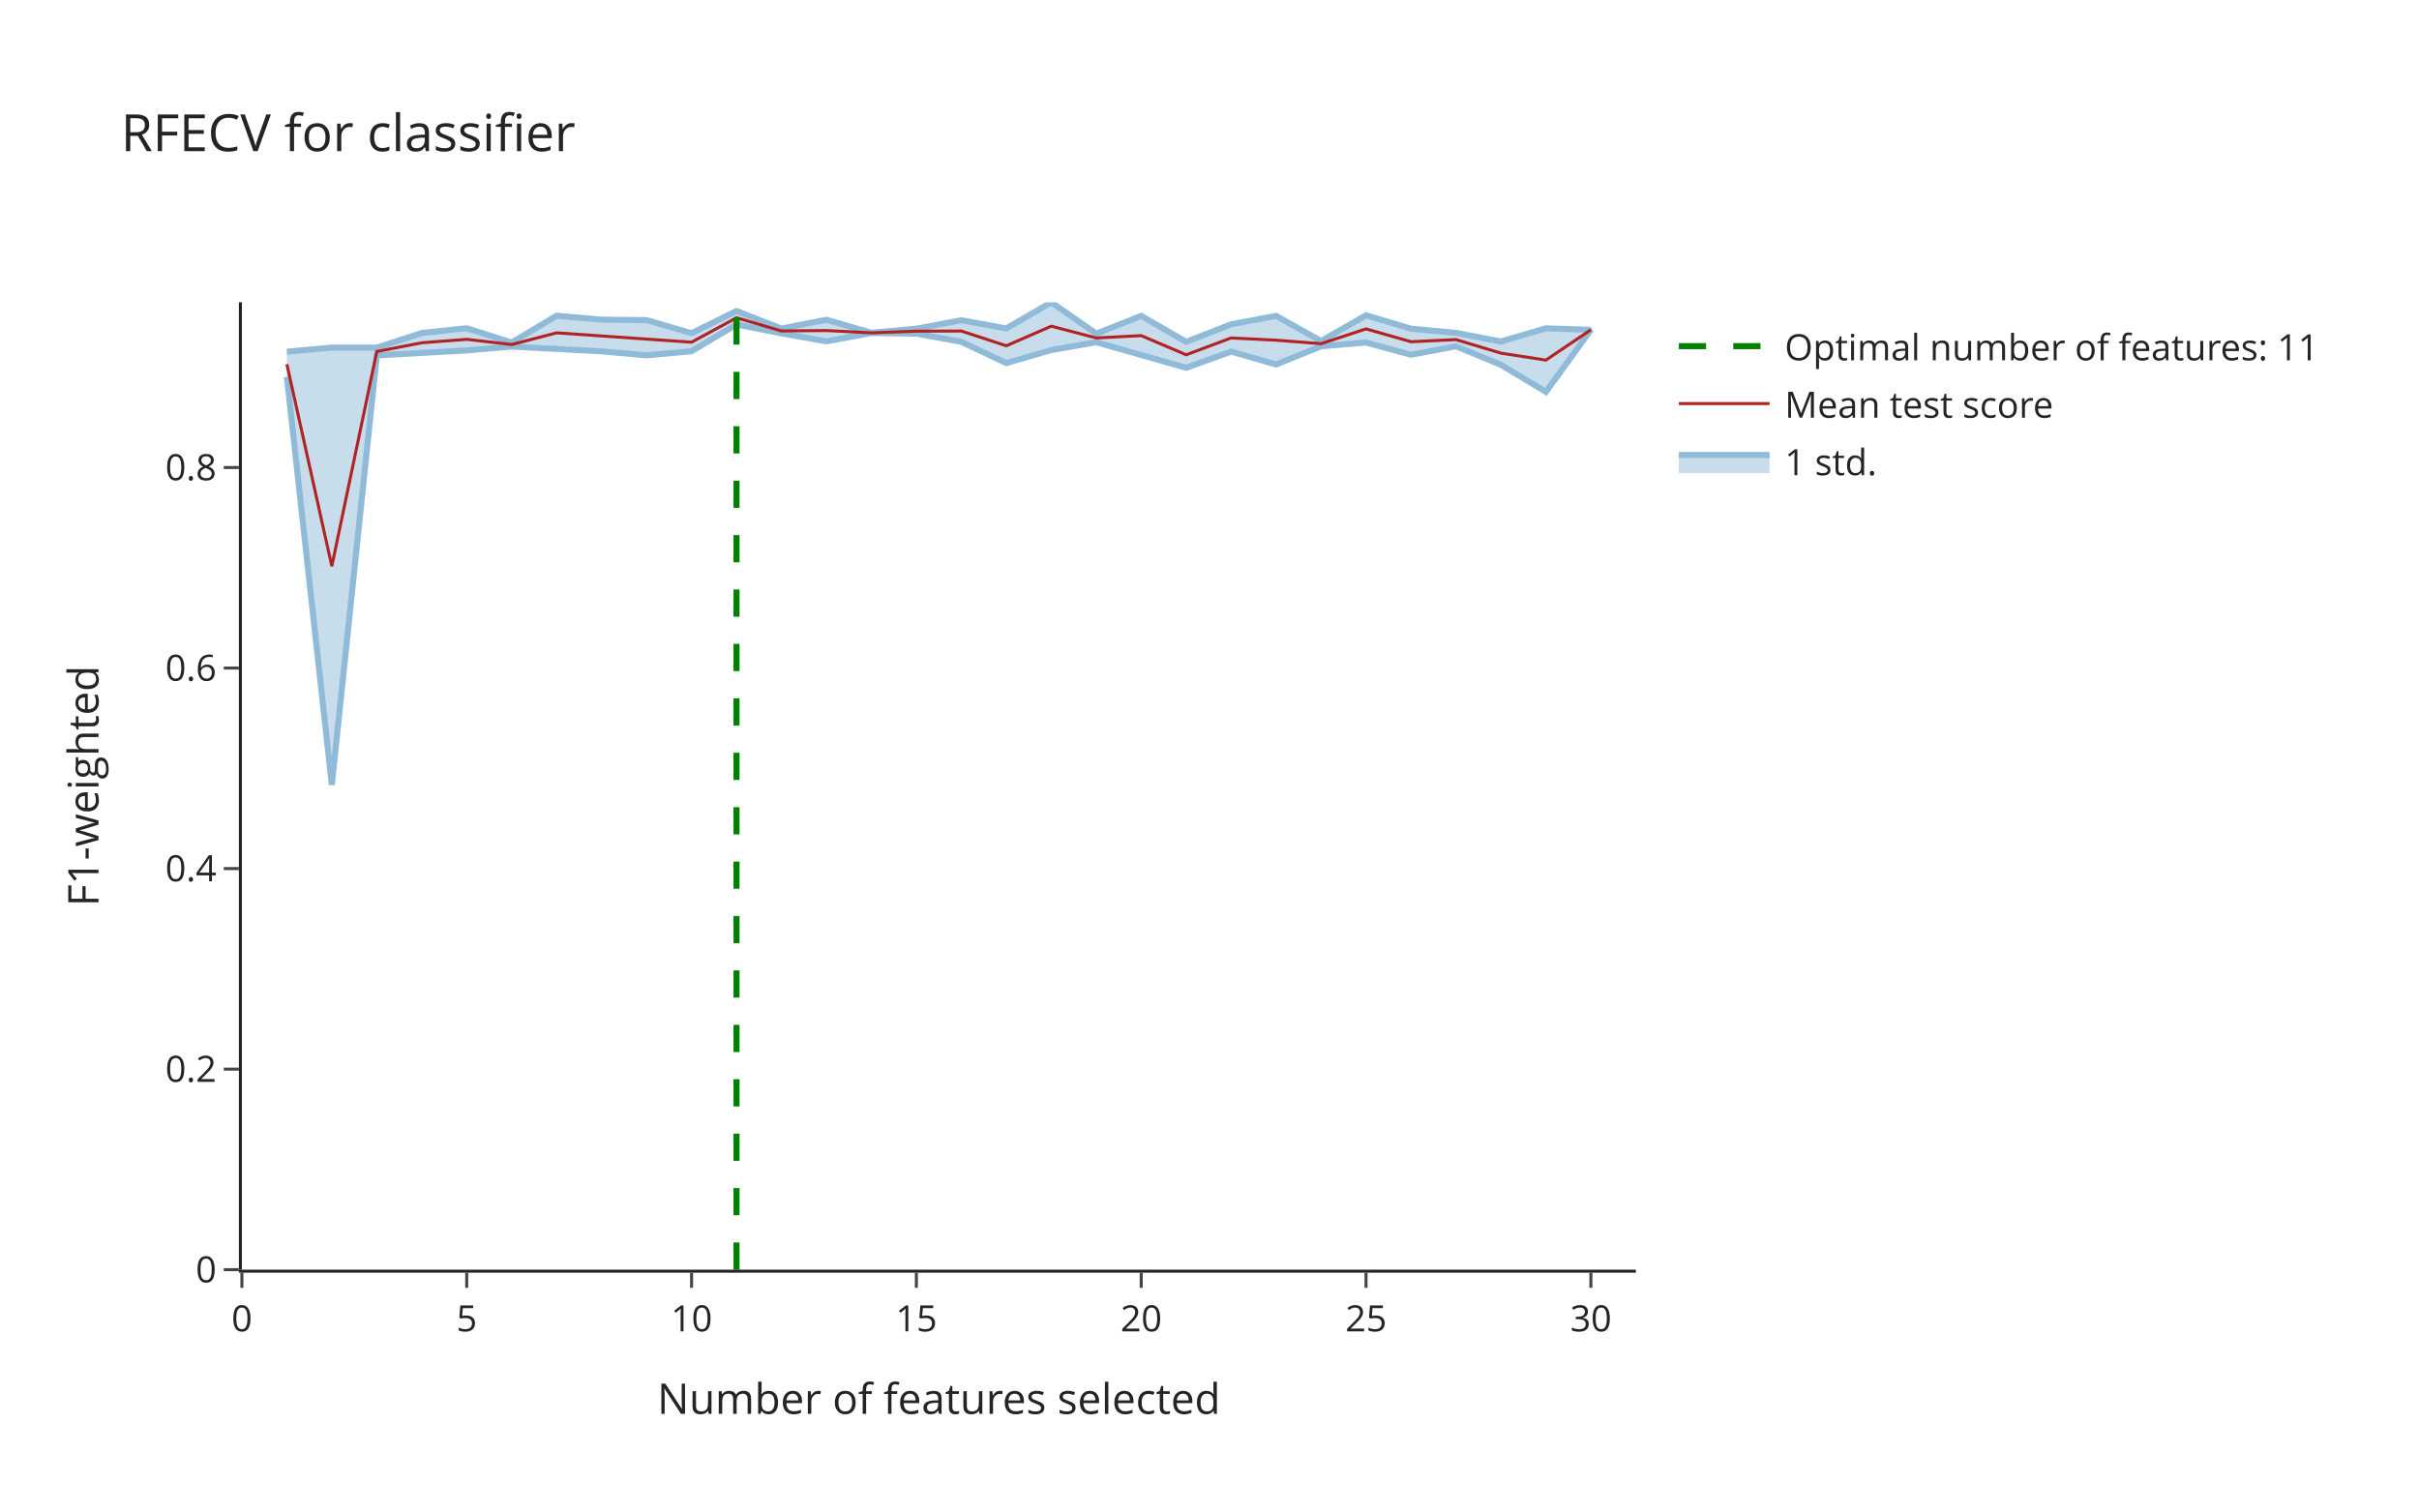
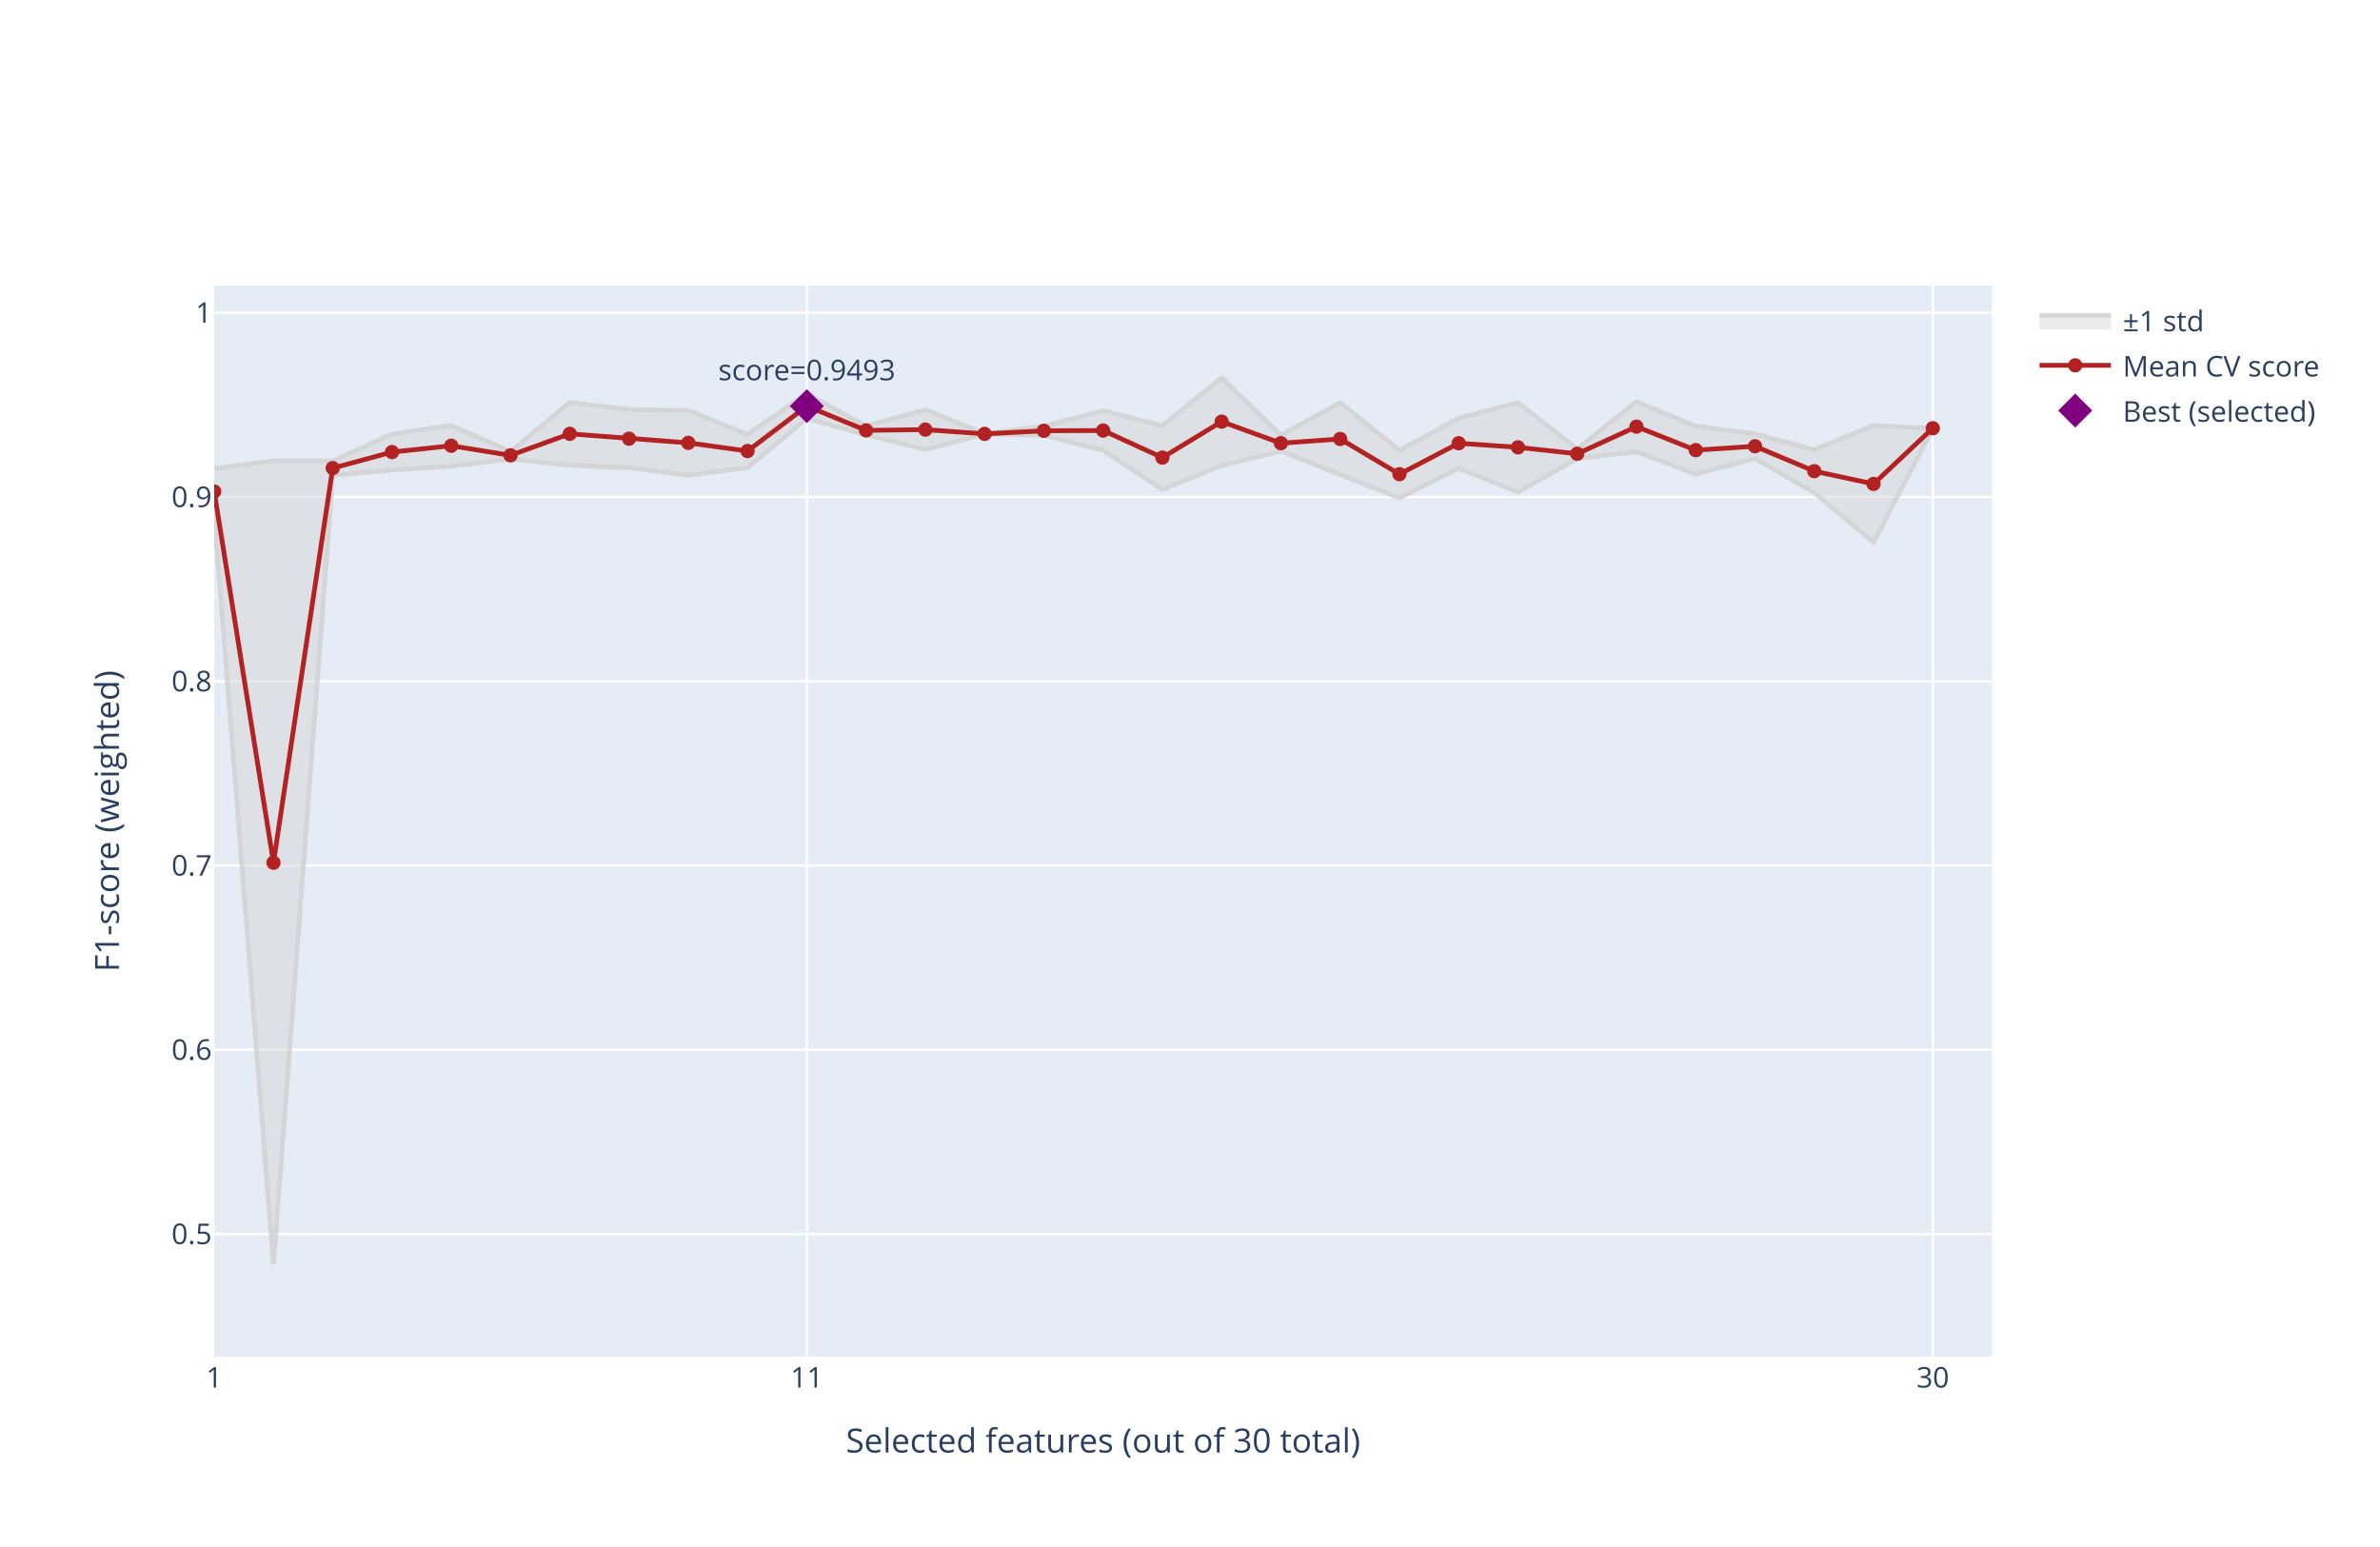
- <svg xmlns="http://www.w3.org/2000/svg" class="main-svg" width="800" height="500" style="" viewBox="0 0 800 500">
-   <rect x="0" y="0" width="800" height="500" style="fill: rgb(255, 255, 255); fill-opacity: 1;" />
-   <defs id="defs-a061bd">
+ <svg xmlns="http://www.w3.org/2000/svg" class="main-svg" width="1000" height="650" style="" viewBox="0 0 1000 650">
+   <rect x="0" y="0" width="1000" height="650" style="fill: rgb(255, 255, 255); fill-opacity: 1;" />
+   <defs id="defs-df5849">
    <g class="clips">
-       <clipPath id="clipa061bdxyplot" class="plotclip">
-         <rect width="461" height="320" />
-       </clipPath>
-       <clipPath class="axesclip" id="clipa061bdx">
-         <rect x="80" y="0" width="461" height="500" />
-       </clipPath>
-       <clipPath class="axesclip" id="clipa061bdy">
-         <rect x="0" y="100" width="800" height="320" />
-       </clipPath>
-       <clipPath class="axesclip" id="clipa061bdxy">
-         <rect x="80" y="100" width="461" height="320" />
+       <clipPath id="clipdf5849xyplot" class="plotclip">
+         <rect width="747" height="450" />
+       </clipPath>
+       <clipPath class="axesclip" id="clipdf5849x">
+         <rect x="90" y="0" width="747" height="650" />
+       </clipPath>
+       <clipPath class="axesclip" id="clipdf5849y">
+         <rect x="0" y="120" width="1000" height="450" />
+       </clipPath>
+       <clipPath class="axesclip" id="clipdf5849xy">
+         <rect x="90" y="120" width="747" height="450" />
      </clipPath>
    </g>
    <g class="gradients" />
    <g class="patterns" />
  </defs>
-   <g class="bglayer" />
+   <g class="bglayer">
+     <rect class="bg" x="90" y="120" width="747" height="450" style="fill: rgb(229, 236, 246); fill-opacity: 1; stroke-width: 0;" />
+   </g>
  <g class="layer-below">
    <g class="imagelayer" />
    <g class="shapelayer" />
  </g>
  <g class="cartesianlayer">
    <g class="subplot xy">
      <g class="layer-subplot">
        <g class="shapelayer" />
        <g class="imagelayer" />
      </g>
      <g class="minor-gridlayer">
        <g class="x" />
        <g class="y" />
      </g>
      <g class="gridlayer">
-         <g class="x" />
-         <g class="y" />
+         <g class="x">
+           <path class="xgrid crisp" transform="translate(339,0)" d="M0,120v450" style="stroke: rgb(255, 255, 255); stroke-opacity: 1; stroke-width: 1px;" />
+           <path class="xgrid crisp" transform="translate(812.1,0)" d="M0,120v450" style="stroke: rgb(255, 255, 255); stroke-opacity: 1; stroke-width: 1px;" />
+         </g>
+         <g class="y">
+           <path class="ygrid crisp" transform="translate(0,518.51)" d="M90,0h747" style="stroke: rgb(255, 255, 255); stroke-opacity: 1; stroke-width: 1px;" />
+           <path class="ygrid crisp" transform="translate(0,441.1)" d="M90,0h747" style="stroke: rgb(255, 255, 255); stroke-opacity: 1; stroke-width: 1px;" />
+           <path class="ygrid crisp" transform="translate(0,363.68)" d="M90,0h747" style="stroke: rgb(255, 255, 255); stroke-opacity: 1; stroke-width: 1px;" />
+           <path class="ygrid crisp" transform="translate(0,286.26)" d="M90,0h747" style="stroke: rgb(255, 255, 255); stroke-opacity: 1; stroke-width: 1px;" />
+           <path class="ygrid crisp" transform="translate(0,208.84)" d="M90,0h747" style="stroke: rgb(255, 255, 255); stroke-opacity: 1; stroke-width: 1px;" />
+           <path class="ygrid crisp" transform="translate(0,131.43)" d="M90,0h747" style="stroke: rgb(255, 255, 255); stroke-opacity: 1; stroke-width: 1px;" />
+         </g>
      </g>
      <g class="zerolinelayer" />
      <g class="layer-between">
        <g class="shapelayer" />
        <g class="imagelayer" />
      </g>
      <path class="xlines-below" />
      <path class="ylines-below" />
      <g class="overlines-below" />
      <g class="xaxislayer-below" />
      <g class="yaxislayer-below" />
      <g class="overaxes-below" />
      <g class="overplot">
-         <g class="xy" transform="translate(80,100)" clip-path="url(#clipa061bdxyplot)">
+         <g class="xy" transform="translate(90,120)" clip-path="url(#clipdf5849xyplot)">
          <g class="scatterlayer mlayer">
-             <g class="trace scatter trace9ada11" style="stroke-miterlimit: 2; opacity: 0.5;">
+             <g class="trace scatter traceaec026" style="stroke-miterlimit: 2; opacity: 0.9;">
              <g class="fills">
                <g>
-                   <path class="js-fill" d="M14.87,16.34L29.74,14.99L44.61,14.99L59.48,10.16L74.35,8.57L89.23,13.31L104.1,4.44L118.97,5.74L133.84,5.89L148.71,10.21L163.58,2.89L178.45,8.68L193.32,5.77L208.19,10.06L223.06,8.73L237.94,5.93L252.81,8.64L267.68,0L282.55,10.37L297.42,4.49L312.29,13.07L327.16,7.28L342.03,4.49L356.9,12.82L371.77,4.29L386.65,8.73L401.52,10.11L416.39,12.97L431.26,8.6L446.13,9.12L431.26,29.63L416.39,20.67L401.52,14.56L386.65,17.35L371.77,13.31L356.9,14.55L342.03,20.57L327.16,16.3L312.29,21.66L282.55,13.2L267.68,15.8L252.81,20.11L237.94,13.07L223.06,10.37L208.19,10.16L193.32,12.91L178.45,10.28L163.58,7.33L148.71,16.18L133.84,17.56L118.97,16.21L89.23,14.63L74.35,15.92L44.61,17.56L29.74,159.63L14.87,24.64Z" style="fill: rgb(31, 119, 180); fill-opacity: 0.5; stroke-width: 0;" />
+                   <path class="js-fill" d="M0,76.84L24.9,73.69L49.8,73.69L74.7,62.42L99.6,58.72L124.5,69.78L149.4,49.08L174.3,52.09L199.2,52.45L224.1,62.55L249,45.46L273.9,58.96L298.8,52.17L323.7,62.19L348.6,59.08L373.5,52.56L398.4,58.87L423.3,38.71L448.2,62.91L473.1,49.18L498,69.21L522.9,55.71L547.8,49.18L572.7,68.64L597.6,48.73L622.5,59.08L647.4,62.31L672.3,68.99L697.2,58.79L722.1,59.99L697.2,107.86L672.3,86.95L647.4,72.7L622.5,79.21L597.6,69.78L572.7,72.67L547.8,86.73L522.9,76.76L498,89.26L448.2,69.53L423.3,75.59L398.4,85.65L373.5,69.22L348.6,62.91L323.7,62.41L298.8,68.84L273.9,62.69L249,55.81L224.1,76.47L199.2,79.69L174.3,76.55L149.4,75.47L124.5,72.86L99.6,75.86L74.7,77.49L49.8,79.69L24.9,411.29L0,96.21Z" style="fill: rgb(211, 211, 211); fill-opacity: 0.5; stroke-width: 0;" />
                </g>
              </g>
              <g class="errorbars" />
              <g class="lines">
-                 <path class="js-line" d="M14.87,16.34L29.74,14.99L44.61,14.99L59.48,10.16L74.35,8.57L89.23,13.31L104.1,4.44L118.97,5.74L133.84,5.89L148.71,10.21L163.58,2.89L178.45,8.68L193.32,5.77L208.19,10.06L223.06,8.73L237.94,5.93L252.81,8.64L267.68,0L282.55,10.37L297.42,4.49L312.29,13.07L327.16,7.28L342.03,4.49L356.9,12.82L371.77,4.29L386.65,8.73L401.52,10.11L416.39,12.97L431.26,8.6L446.13,9.12L431.26,29.63L416.39,20.67L401.52,14.56L386.65,17.35L371.77,13.31L356.9,14.55L342.03,20.57L327.16,16.3L312.29,21.66L282.55,13.2L267.68,15.8L252.81,20.11L237.94,13.07L223.06,10.37L208.19,10.16L193.32,12.91L178.45,10.28L163.58,7.33L148.71,16.18L133.84,17.56L118.97,16.21L89.23,14.63L74.35,15.92L44.61,17.56L29.74,159.63L14.87,24.64" style="vector-effect: none; fill: none; stroke: rgb(31, 119, 180); stroke-opacity: 1; stroke-width: 2px; opacity: 1;" />
+                 <path class="js-line" d="M0,76.84L24.9,73.69L49.8,73.69L74.7,62.42L99.6,58.72L124.5,69.78L149.4,49.08L174.3,52.09L199.2,52.45L224.1,62.55L249,45.46L273.9,58.96L298.8,52.17L323.7,62.19L348.6,59.08L373.5,52.56L398.4,58.87L423.3,38.71L448.2,62.91L473.1,49.18L498,69.21L522.9,55.71L547.8,49.18L572.7,68.64L597.6,48.73L622.5,59.08L647.4,62.31L672.3,68.99L697.2,58.79L722.1,59.99L697.2,107.86L672.3,86.95L647.4,72.7L622.5,79.21L597.6,69.78L572.7,72.67L547.8,86.73L522.9,76.76L498,89.26L448.2,69.53L423.3,75.59L398.4,85.65L373.5,69.22L348.6,62.91L323.7,62.41L298.8,68.84L273.9,62.69L249,55.81L224.1,76.47L199.2,79.69L174.3,76.55L149.4,75.47L124.5,72.86L99.6,75.86L74.7,77.49L49.8,79.69L24.9,411.29L0,96.21" style="vector-effect: none; fill: none; stroke: rgb(211, 211, 211); stroke-opacity: 1; stroke-width: 2px; opacity: 1;" />
              </g>
              <g class="points" />
              <g class="text" />
            </g>
-             <g class="trace scatter trace02f29f" style="stroke-miterlimit: 2; opacity: 1;">
+             <g class="trace scatter trace64ae48" style="stroke-miterlimit: 2; opacity: 1;">
              <g class="fills" />
              <g class="errorbars" />
              <g class="lines">
-                 <path class="js-line" d="M14.87,20.49L29.74,87.31L44.61,16.27L59.48,13.39L74.35,12.25L89.23,13.97L104.1,10.1L148.71,13.2L163.58,5.11L178.45,9.48L193.32,9.34L208.19,10.11L223.06,9.55L237.94,9.5L252.81,14.38L267.68,7.9L282.55,11.79L297.42,11.02L312.29,17.36L327.16,11.79L342.03,12.53L356.9,13.69L371.77,8.8L386.65,13.04L401.52,12.34L416.39,16.82L431.26,19.12L446.13,9.09" style="vector-effect: none; fill: none; stroke: rgb(178, 34, 34); stroke-opacity: 1; stroke-width: 1px; opacity: 1;" />
-               </g>
-               <g class="points" />
+                 <path class="js-line" d="M0,86.53L24.9,242.49L49.8,76.69L74.7,69.95L99.6,67.29L124.5,71.32L149.4,62.28L199.2,66.07L224.1,69.51L249,50.64L273.9,60.83L298.8,60.51L323.7,62.3L348.6,61L373.5,60.89L398.4,72.26L423.3,57.15L448.2,66.22L473.1,64.43L498,79.23L522.9,66.23L547.8,67.95L572.7,70.66L597.6,59.26L622.5,69.14L647.4,67.5L672.3,77.97L697.2,83.33L722.1,59.92" style="vector-effect: none; fill: none; stroke: rgb(178, 34, 34); stroke-opacity: 1; stroke-width: 2px; opacity: 1;" />
+               </g>
+               <g class="points">
+                 <path class="point" transform="translate(0,86.53)" d="M3,0A3,3 0 1,1 0,-3A3,3 0 0,1 3,0Z" style="opacity: 1; stroke-width: 0px; fill: rgb(178, 34, 34); fill-opacity: 1;" />
+                 <path class="point" transform="translate(24.9,242.49)" d="M3,0A3,3 0 1,1 0,-3A3,3 0 0,1 3,0Z" style="opacity: 1; stroke-width: 0px; fill: rgb(178, 34, 34); fill-opacity: 1;" />
+                 <path class="point" transform="translate(49.8,76.69)" d="M3,0A3,3 0 1,1 0,-3A3,3 0 0,1 3,0Z" style="opacity: 1; stroke-width: 0px; fill: rgb(178, 34, 34); fill-opacity: 1;" />
+                 <path class="point" transform="translate(74.7,69.95)" d="M3,0A3,3 0 1,1 0,-3A3,3 0 0,1 3,0Z" style="opacity: 1; stroke-width: 0px; fill: rgb(178, 34, 34); fill-opacity: 1;" />
+                 <path class="point" transform="translate(99.6,67.29)" d="M3,0A3,3 0 1,1 0,-3A3,3 0 0,1 3,0Z" style="opacity: 1; stroke-width: 0px; fill: rgb(178, 34, 34); fill-opacity: 1;" />
+                 <path class="point" transform="translate(124.5,71.32)" d="M3,0A3,3 0 1,1 0,-3A3,3 0 0,1 3,0Z" style="opacity: 1; stroke-width: 0px; fill: rgb(178, 34, 34); fill-opacity: 1;" />
+                 <path class="point" transform="translate(149.4,62.28)" d="M3,0A3,3 0 1,1 0,-3A3,3 0 0,1 3,0Z" style="opacity: 1; stroke-width: 0px; fill: rgb(178, 34, 34); fill-opacity: 1;" />
+                 <path class="point" transform="translate(174.3,64.32)" d="M3,0A3,3 0 1,1 0,-3A3,3 0 0,1 3,0Z" style="opacity: 1; stroke-width: 0px; fill: rgb(178, 34, 34); fill-opacity: 1;" />
+                 <path class="point" transform="translate(199.2,66.07)" d="M3,0A3,3 0 1,1 0,-3A3,3 0 0,1 3,0Z" style="opacity: 1; stroke-width: 0px; fill: rgb(178, 34, 34); fill-opacity: 1;" />
+                 <path class="point" transform="translate(224.1,69.51)" d="M3,0A3,3 0 1,1 0,-3A3,3 0 0,1 3,0Z" style="opacity: 1; stroke-width: 0px; fill: rgb(178, 34, 34); fill-opacity: 1;" />
+                 <path class="point" transform="translate(249,50.64)" d="M3,0A3,3 0 1,1 0,-3A3,3 0 0,1 3,0Z" style="opacity: 1; stroke-width: 0px; fill: rgb(178, 34, 34); fill-opacity: 1;" />
+                 <path class="point" transform="translate(273.9,60.83)" d="M3,0A3,3 0 1,1 0,-3A3,3 0 0,1 3,0Z" style="opacity: 1; stroke-width: 0px; fill: rgb(178, 34, 34); fill-opacity: 1;" />
+                 <path class="point" transform="translate(298.8,60.51)" d="M3,0A3,3 0 1,1 0,-3A3,3 0 0,1 3,0Z" style="opacity: 1; stroke-width: 0px; fill: rgb(178, 34, 34); fill-opacity: 1;" />
+                 <path class="point" transform="translate(323.7,62.3)" d="M3,0A3,3 0 1,1 0,-3A3,3 0 0,1 3,0Z" style="opacity: 1; stroke-width: 0px; fill: rgb(178, 34, 34); fill-opacity: 1;" />
+                 <path class="point" transform="translate(348.6,61)" d="M3,0A3,3 0 1,1 0,-3A3,3 0 0,1 3,0Z" style="opacity: 1; stroke-width: 0px; fill: rgb(178, 34, 34); fill-opacity: 1;" />
+                 <path class="point" transform="translate(373.5,60.89)" d="M3,0A3,3 0 1,1 0,-3A3,3 0 0,1 3,0Z" style="opacity: 1; stroke-width: 0px; fill: rgb(178, 34, 34); fill-opacity: 1;" />
+                 <path class="point" transform="translate(398.4,72.26)" d="M3,0A3,3 0 1,1 0,-3A3,3 0 0,1 3,0Z" style="opacity: 1; stroke-width: 0px; fill: rgb(178, 34, 34); fill-opacity: 1;" />
+                 <path class="point" transform="translate(423.3,57.15)" d="M3,0A3,3 0 1,1 0,-3A3,3 0 0,1 3,0Z" style="opacity: 1; stroke-width: 0px; fill: rgb(178, 34, 34); fill-opacity: 1;" />
+                 <path class="point" transform="translate(448.2,66.22)" d="M3,0A3,3 0 1,1 0,-3A3,3 0 0,1 3,0Z" style="opacity: 1; stroke-width: 0px; fill: rgb(178, 34, 34); fill-opacity: 1;" />
+                 <path class="point" transform="translate(473.1,64.43)" d="M3,0A3,3 0 1,1 0,-3A3,3 0 0,1 3,0Z" style="opacity: 1; stroke-width: 0px; fill: rgb(178, 34, 34); fill-opacity: 1;" />
+                 <path class="point" transform="translate(498,79.23)" d="M3,0A3,3 0 1,1 0,-3A3,3 0 0,1 3,0Z" style="opacity: 1; stroke-width: 0px; fill: rgb(178, 34, 34); fill-opacity: 1;" />
+                 <path class="point" transform="translate(522.9,66.23)" d="M3,0A3,3 0 1,1 0,-3A3,3 0 0,1 3,0Z" style="opacity: 1; stroke-width: 0px; fill: rgb(178, 34, 34); fill-opacity: 1;" />
+                 <path class="point" transform="translate(547.8,67.95)" d="M3,0A3,3 0 1,1 0,-3A3,3 0 0,1 3,0Z" style="opacity: 1; stroke-width: 0px; fill: rgb(178, 34, 34); fill-opacity: 1;" />
+                 <path class="point" transform="translate(572.7,70.66)" d="M3,0A3,3 0 1,1 0,-3A3,3 0 0,1 3,0Z" style="opacity: 1; stroke-width: 0px; fill: rgb(178, 34, 34); fill-opacity: 1;" />
+                 <path class="point" transform="translate(597.6,59.26)" d="M3,0A3,3 0 1,1 0,-3A3,3 0 0,1 3,0Z" style="opacity: 1; stroke-width: 0px; fill: rgb(178, 34, 34); fill-opacity: 1;" />
+                 <path class="point" transform="translate(622.5,69.14)" d="M3,0A3,3 0 1,1 0,-3A3,3 0 0,1 3,0Z" style="opacity: 1; stroke-width: 0px; fill: rgb(178, 34, 34); fill-opacity: 1;" />
+                 <path class="point" transform="translate(647.4,67.5)" d="M3,0A3,3 0 1,1 0,-3A3,3 0 0,1 3,0Z" style="opacity: 1; stroke-width: 0px; fill: rgb(178, 34, 34); fill-opacity: 1;" />
+                 <path class="point" transform="translate(672.3,77.97)" d="M3,0A3,3 0 1,1 0,-3A3,3 0 0,1 3,0Z" style="opacity: 1; stroke-width: 0px; fill: rgb(178, 34, 34); fill-opacity: 1;" />
+                 <path class="point" transform="translate(697.2,83.33)" d="M3,0A3,3 0 1,1 0,-3A3,3 0 0,1 3,0Z" style="opacity: 1; stroke-width: 0px; fill: rgb(178, 34, 34); fill-opacity: 1;" />
+                 <path class="point" transform="translate(722.1,59.92)" d="M3,0A3,3 0 1,1 0,-3A3,3 0 0,1 3,0Z" style="opacity: 1; stroke-width: 0px; fill: rgb(178, 34, 34); fill-opacity: 1;" />
+               </g>
              <g class="text" />
            </g>
-             <g class="trace scatter trace69869b" style="stroke-miterlimit: 2; opacity: 1;">
+             <g class="trace scatter traceff7036" style="stroke-miterlimit: 2; opacity: 1;">
              <g class="fills" />
              <g class="errorbars" />
-               <g class="lines">
-                 <path class="js-line" d="M163.58,320L163.58,-11.69" style="vector-effect: none; fill: none; stroke: rgb(0, 128, 0); stroke-opacity: 1; stroke-dasharray: 9px, 9px; stroke-width: 2px; opacity: 1;" />
-               </g>
-               <g class="points" />
-               <g class="text" />
+               <g class="lines" />
+               <g class="points">
+                 <path class="point" transform="translate(249,50.64)" d="M7.15,0L0,7.15L-7.15,0L0,-7.15Z" style="opacity: 1; stroke-width: 0px; fill: rgb(128, 0, 128); fill-opacity: 1;" />
+               </g>
+               <g class="text">
+                 <g class="textpoint" transform="translate(0,-10.875)">
+                   <text x="249" y="50.64" text-anchor="middle" style="font-family: 'Open Sans', verdana, arial, sans-serif; font-size: 12px; fill: rgb(42, 63, 95); fill-opacity: 1; white-space: pre;">score=0.9493</text>
+                 </g>
+               </g>
            </g>
          </g>
        </g>
      </g>
      <g class="zerolinelayer-above" />
-       <path class="xlines-above crisp" d="M79,420.5H541" style="fill: none; stroke-width: 1px; stroke: rgb(36, 36, 36); stroke-opacity: 1;" />
-       <path class="ylines-above crisp" d="M79.5,100V420" style="fill: none; stroke-width: 1px; stroke: rgb(36, 36, 36); stroke-opacity: 1;" />
+       <path class="xlines-above crisp" d="M0,0" style="fill: none;" />
+       <path class="ylines-above crisp" d="M0,0" style="fill: none;" />
      <g class="overlines-above" />
      <g class="xaxislayer-above">
-         <path class="xtick ticks crisp" d="M0,421v5" transform="translate(80,0)" style="stroke: rgb(68, 68, 68); stroke-opacity: 1; stroke-width: 1px;" />
-         <path class="xtick ticks crisp" d="M0,421v5" transform="translate(154.35,0)" style="stroke: rgb(68, 68, 68); stroke-opacity: 1; stroke-width: 1px;" />
-         <path class="xtick ticks crisp" d="M0,421v5" transform="translate(228.71,0)" style="stroke: rgb(68, 68, 68); stroke-opacity: 1; stroke-width: 1px;" />
-         <path class="xtick ticks crisp" d="M0,421v5" transform="translate(303.06,0)" style="stroke: rgb(68, 68, 68); stroke-opacity: 1; stroke-width: 1px;" />
-         <path class="xtick ticks crisp" d="M0,421v5" transform="translate(377.42,0)" style="stroke: rgb(68, 68, 68); stroke-opacity: 1; stroke-width: 1px;" />
-         <path class="xtick ticks crisp" d="M0,421v5" transform="translate(451.77,0)" style="stroke: rgb(68, 68, 68); stroke-opacity: 1; stroke-width: 1px;" />
-         <path class="xtick ticks crisp" d="M0,421v5" transform="translate(526.13,0)" style="stroke: rgb(68, 68, 68); stroke-opacity: 1; stroke-width: 1px;" />
        <g class="xtick">
-           <text text-anchor="middle" x="0" y="440.4" transform="translate(80,0)" style="font-family: 'Open Sans', verdana, arial, sans-serif; font-size: 12px; fill: rgb(36, 36, 36); fill-opacity: 1; white-space: pre;">0</text>
+           <text text-anchor="middle" x="0" y="583" transform="translate(90,0)" style="font-family: 'Open Sans', verdana, arial, sans-serif; font-size: 12px; fill: rgb(42, 63, 95); fill-opacity: 1; white-space: pre;">1</text>
        </g>
        <g class="xtick">
-           <text text-anchor="middle" x="0" y="440.4" style="font-family: 'Open Sans', verdana, arial, sans-serif; font-size: 12px; fill: rgb(36, 36, 36); fill-opacity: 1; white-space: pre;" transform="translate(154.35,0)">5</text>
+           <text text-anchor="middle" x="0" y="583" style="font-family: 'Open Sans', verdana, arial, sans-serif; font-size: 12px; fill: rgb(42, 63, 95); fill-opacity: 1; white-space: pre;" transform="translate(339,0)">11</text>
        </g>
        <g class="xtick">
-           <text text-anchor="middle" x="0" y="440.4" style="font-family: 'Open Sans', verdana, arial, sans-serif; font-size: 12px; fill: rgb(36, 36, 36); fill-opacity: 1; white-space: pre;" transform="translate(228.71,0)">10</text>
-         </g>
-         <g class="xtick">
-           <text text-anchor="middle" x="0" y="440.4" style="font-family: 'Open Sans', verdana, arial, sans-serif; font-size: 12px; fill: rgb(36, 36, 36); fill-opacity: 1; white-space: pre;" transform="translate(303.06,0)">15</text>
-         </g>
-         <g class="xtick">
-           <text text-anchor="middle" x="0" y="440.4" style="font-family: 'Open Sans', verdana, arial, sans-serif; font-size: 12px; fill: rgb(36, 36, 36); fill-opacity: 1; white-space: pre;" transform="translate(377.42,0)">20</text>
-         </g>
-         <g class="xtick">
-           <text text-anchor="middle" x="0" y="440.4" style="font-family: 'Open Sans', verdana, arial, sans-serif; font-size: 12px; fill: rgb(36, 36, 36); fill-opacity: 1; white-space: pre;" transform="translate(451.77,0)">25</text>
-         </g>
-         <g class="xtick">
-           <text text-anchor="middle" x="0" y="440.4" style="font-family: 'Open Sans', verdana, arial, sans-serif; font-size: 12px; fill: rgb(36, 36, 36); fill-opacity: 1; white-space: pre;" transform="translate(526.13,0)">30</text>
+           <text text-anchor="middle" x="0" y="583" style="font-family: 'Open Sans', verdana, arial, sans-serif; font-size: 12px; fill: rgb(42, 63, 95); fill-opacity: 1; white-space: pre;" transform="translate(812.1,0)">30</text>
        </g>
      </g>
      <g class="yaxislayer-above">
-         <path class="ytick ticks crisp" d="M79,0h-5" transform="translate(0,420)" style="stroke: rgb(68, 68, 68); stroke-opacity: 1; stroke-width: 1px;" />
-         <path class="ytick ticks crisp" d="M79,0h-5" transform="translate(0,353.66)" style="stroke: rgb(68, 68, 68); stroke-opacity: 1; stroke-width: 1px;" />
-         <path class="ytick ticks crisp" d="M79,0h-5" transform="translate(0,287.32)" style="stroke: rgb(68, 68, 68); stroke-opacity: 1; stroke-width: 1px;" />
-         <path class="ytick ticks crisp" d="M79,0h-5" transform="translate(0,220.99)" style="stroke: rgb(68, 68, 68); stroke-opacity: 1; stroke-width: 1px;" />
-         <path class="ytick ticks crisp" d="M79,0h-5" transform="translate(0,154.65)" style="stroke: rgb(68, 68, 68); stroke-opacity: 1; stroke-width: 1px;" />
-         <g class="ytick">
-           <text text-anchor="end" x="71.6" y="4.2" transform="translate(0,420)" style="font-family: 'Open Sans', verdana, arial, sans-serif; font-size: 12px; fill: rgb(36, 36, 36); fill-opacity: 1; white-space: pre;">0</text>
-         </g>
-         <g class="ytick">
-           <text text-anchor="end" x="71.6" y="4.2" style="font-family: 'Open Sans', verdana, arial, sans-serif; font-size: 12px; fill: rgb(36, 36, 36); fill-opacity: 1; white-space: pre;" transform="translate(0,353.66)">0.2</text>
-         </g>
-         <g class="ytick">
-           <text text-anchor="end" x="71.6" y="4.2" style="font-family: 'Open Sans', verdana, arial, sans-serif; font-size: 12px; fill: rgb(36, 36, 36); fill-opacity: 1; white-space: pre;" transform="translate(0,287.32)">0.4</text>
-         </g>
-         <g class="ytick">
-           <text text-anchor="end" x="71.6" y="4.2" style="font-family: 'Open Sans', verdana, arial, sans-serif; font-size: 12px; fill: rgb(36, 36, 36); fill-opacity: 1; white-space: pre;" transform="translate(0,220.99)">0.6</text>
-         </g>
-         <g class="ytick">
-           <text text-anchor="end" x="71.6" y="4.2" style="font-family: 'Open Sans', verdana, arial, sans-serif; font-size: 12px; fill: rgb(36, 36, 36); fill-opacity: 1; white-space: pre;" transform="translate(0,154.65)">0.8</text>
+         <g class="ytick">
+           <text text-anchor="end" x="89" y="4.2" transform="translate(0,518.51)" style="font-family: 'Open Sans', verdana, arial, sans-serif; font-size: 12px; fill: rgb(42, 63, 95); fill-opacity: 1; white-space: pre;">0.5</text>
+         </g>
+         <g class="ytick">
+           <text text-anchor="end" x="89" y="4.2" style="font-family: 'Open Sans', verdana, arial, sans-serif; font-size: 12px; fill: rgb(42, 63, 95); fill-opacity: 1; white-space: pre;" transform="translate(0,441.1)">0.6</text>
+         </g>
+         <g class="ytick">
+           <text text-anchor="end" x="89" y="4.2" style="font-family: 'Open Sans', verdana, arial, sans-serif; font-size: 12px; fill: rgb(42, 63, 95); fill-opacity: 1; white-space: pre;" transform="translate(0,363.68)">0.7</text>
+         </g>
+         <g class="ytick">
+           <text text-anchor="end" x="89" y="4.2" style="font-family: 'Open Sans', verdana, arial, sans-serif; font-size: 12px; fill: rgb(42, 63, 95); fill-opacity: 1; white-space: pre;" transform="translate(0,286.26)">0.8</text>
+         </g>
+         <g class="ytick">
+           <text text-anchor="end" x="89" y="4.2" style="font-family: 'Open Sans', verdana, arial, sans-serif; font-size: 12px; fill: rgb(42, 63, 95); fill-opacity: 1; white-space: pre;" transform="translate(0,208.84)">0.9</text>
+         </g>
+         <g class="ytick">
+           <text text-anchor="end" x="89" y="4.2" style="font-family: 'Open Sans', verdana, arial, sans-serif; font-size: 12px; fill: rgb(42, 63, 95); fill-opacity: 1; white-space: pre;" transform="translate(0,131.43)">1</text>
        </g>
      </g>
      <g class="overaxes-above" />
    </g>
  </g>
  <g class="polarlayer" />
  <g class="smithlayer" />
  <g class="ternarylayer" />
  <g class="geolayer" />
  <g class="funnelarealayer" />
  <g class="pielayer" />
  <g class="iciclelayer" />
  <g class="treemaplayer" />
  <g class="sunburstlayer" />
  <g class="glimages" />
-   <defs id="topdefs-a061bd">
+   <defs id="topdefs-df5849">
    <g class="clips" />
-     <clipPath id="legenda061bd">
-       <rect width="238" height="67" x="0" y="0" />
+     <clipPath id="legenddf5849">
+       <rect width="136" height="67" x="0" y="0" />
    </clipPath>
  </defs>
  <g class="layer-above">
    <g class="imagelayer" />
    <g class="shapelayer" />
  </g>
  <g class="infolayer">
-     <g class="legend" pointer-events="all" transform="translate(550.22,100)">
-       <rect class="bg" shape-rendering="crispEdges" style="stroke: rgb(68, 68, 68); stroke-opacity: 1; fill: rgb(255, 255, 255); fill-opacity: 1; stroke-width: 0px;" width="238" height="67" x="0" y="0" />
-       <g class="scrollbox" transform="" clip-path="url(#legenda061bd)">
+     <g class="legend" pointer-events="all" transform="translate(851.94,120)">
+       <rect class="bg" shape-rendering="crispEdges" style="stroke: rgb(68, 68, 68); stroke-opacity: 1; fill: rgb(255, 255, 255); fill-opacity: 1; stroke-width: 0px;" width="136" height="67" x="0" y="0" />
+       <g class="scrollbox" transform="" clip-path="url(#legenddf5849)">
        <g class="groups">
          <g class="traces" transform="translate(0,14.5)" style="opacity: 1;">
-             <text class="legendtext" text-anchor="start" x="40" y="4.68" style="font-family: 'Open Sans', verdana, arial, sans-serif; font-size: 12px; fill: rgb(36, 36, 36); fill-opacity: 1; white-space: pre;">Optimal number of features: 11</text>
+             <text class="legendtext" text-anchor="start" x="40" y="4.68" style="font-family: 'Open Sans', verdana, arial, sans-serif; font-size: 12px; fill: rgb(42, 63, 95); fill-opacity: 1; white-space: pre;">±1 std</text>
+             <g class="layers" style="opacity: 0.9;">
+               <g class="legendfill">
+                 <path class="js-fill" d="M5,-2h30v6h-30z" style="stroke-width: 0; fill: rgb(211, 211, 211); fill-opacity: 0.5;" />
+               </g>
+               <g class="legendlines">
+                 <path class="js-line" d="M5,-2h30" style="fill: none; stroke: rgb(211, 211, 211); stroke-opacity: 1; stroke-width: 2px;" />
+               </g>
+               <g class="legendsymbols">
+                 <g class="legendpoints" />
+               </g>
+             </g>
+             <rect class="legendtoggle" x="0" y="-9.5" width="130.922" height="19" style="fill: rgb(0, 0, 0); fill-opacity: 0;" />
+           </g>
+           <g class="traces" transform="translate(0,33.5)" style="opacity: 1;">
+             <text class="legendtext" text-anchor="start" x="40" y="4.68" style="font-family: 'Open Sans', verdana, arial, sans-serif; font-size: 12px; fill: rgb(42, 63, 95); fill-opacity: 1; white-space: pre;">Mean CV score</text>
            <g class="layers" style="opacity: 1;">
              <g class="legendfill" />
              <g class="legendlines">
-                 <path class="js-line" d="M5,0h30" style="fill: none; stroke: rgb(0, 128, 0); stroke-opacity: 1; stroke-dasharray: 9px, 9px; stroke-width: 2px;" />
+                 <path class="js-line" d="M5,0h30" style="fill: none; stroke: rgb(178, 34, 34); stroke-opacity: 1; stroke-width: 2px;" />
              </g>
              <g class="legendsymbols">
-                 <g class="legendpoints" />
-               </g>
-             </g>
-             <rect class="legendtoggle" x="0" y="-9.5" width="232.234" height="19" style="fill: rgb(0, 0, 0); fill-opacity: 0;" />
-           </g>
-           <g class="traces" transform="translate(0,33.5)" style="opacity: 1;">
-             <text class="legendtext" text-anchor="start" x="40" y="4.68" style="font-family: 'Open Sans', verdana, arial, sans-serif; font-size: 12px; fill: rgb(36, 36, 36); fill-opacity: 1; white-space: pre;">Mean test score</text>
+                 <g class="legendpoints">
+                   <path class="scatterpts" transform="translate(20,0)" d="M3,0A3,3 0 1,1 0,-3A3,3 0 0,1 3,0Z" style="opacity: 1; stroke-width: 0px; fill: rgb(178, 34, 34); fill-opacity: 1;" />
+                 </g>
+               </g>
+             </g>
+             <rect class="legendtoggle" x="0" y="-9.5" width="130.922" height="19" style="fill: rgb(0, 0, 0); fill-opacity: 0;" />
+           </g>
+           <g class="traces" transform="translate(0,52.5)" style="opacity: 1;">
+             <text class="legendtext" text-anchor="start" x="40" y="4.68" style="font-family: 'Open Sans', verdana, arial, sans-serif; font-size: 12px; fill: rgb(42, 63, 95); fill-opacity: 1; white-space: pre;">Best (selected)</text>
            <g class="layers" style="opacity: 1;">
              <g class="legendfill" />
-               <g class="legendlines">
-                 <path class="js-line" d="M5,0h30" style="fill: none; stroke: rgb(178, 34, 34); stroke-opacity: 1; stroke-width: 1px;" />
-               </g>
+               <g class="legendlines" />
              <g class="legendsymbols">
-                 <g class="legendpoints" />
-               </g>
-             </g>
-             <rect class="legendtoggle" x="0" y="-9.5" width="232.234" height="19" style="fill: rgb(0, 0, 0); fill-opacity: 0;" />
-           </g>
-           <g class="traces" transform="translate(0,52.5)" style="opacity: 1;">
-             <text class="legendtext" text-anchor="start" x="40" y="4.68" style="font-family: 'Open Sans', verdana, arial, sans-serif; font-size: 12px; fill: rgb(36, 36, 36); fill-opacity: 1; white-space: pre;">1 std.</text>
-             <g class="layers" style="opacity: 0.5;">
-               <g class="legendfill">
-                 <path class="js-fill" d="M5,-2h30v6h-30z" style="stroke-width: 0; fill: rgb(31, 119, 180); fill-opacity: 0.5;" />
-               </g>
-               <g class="legendlines">
-                 <path class="js-line" d="M5,-2h30" style="fill: none; stroke: rgb(31, 119, 180); stroke-opacity: 1; stroke-width: 2px;" />
-               </g>
-               <g class="legendsymbols">
-                 <g class="legendpoints" />
-               </g>
-             </g>
-             <rect class="legendtoggle" x="0" y="-9.5" width="232.234" height="19" style="fill: rgb(0, 0, 0); fill-opacity: 0;" />
+                 <g class="legendpoints">
+                   <path class="scatterpts" transform="translate(20,0)" d="M7.15,0L0,7.15L-7.15,0L0,-7.15Z" style="opacity: 1; stroke-width: 0px; fill: rgb(128, 0, 128); fill-opacity: 1;" />
+                 </g>
+               </g>
+             </g>
+             <rect class="legendtoggle" x="0" y="-9.5" width="130.922" height="19" style="fill: rgb(0, 0, 0); fill-opacity: 0;" />
          </g>
        </g>
      </g>
      <rect class="scrollbar" rx="20" ry="3" width="0" height="0" style="fill: rgb(128, 139, 164); fill-opacity: 1;" x="0" y="0" />
    </g>
-     <g class="g-gtitle">
-       <text class="gtitle" x="40" y="50" text-anchor="start" dy="0em" style="opacity: 1; font-family: 'Open Sans', verdana, arial, sans-serif; font-size: 17px; fill: rgb(36, 36, 36); fill-opacity: 1; white-space: pre;">RFECV for classifier</text>
-     </g>
+     <g class="g-gtitle" />
    <g class="g-xtitle">
-       <text class="xtitle" x="310.5" y="467.7" text-anchor="middle" style="opacity: 1; font-family: 'Open Sans', verdana, arial, sans-serif; font-size: 14px; fill: rgb(36, 36, 36); fill-opacity: 1; white-space: pre;">Number of features selected</text>
+       <text class="xtitle" x="463.5" y="610.3" text-anchor="middle" style="opacity: 1; font-family: 'Open Sans', verdana, arial, sans-serif; font-size: 14px; fill: rgb(42, 63, 95); fill-opacity: 1; white-space: pre;">Selected features (out of 30 total)</text>
    </g>
    <g class="g-ytitle">
-       <text class="ytitle" transform="rotate(-90,32.57461,260)" x="32.575" y="260" text-anchor="middle" style="opacity: 1; font-family: 'Open Sans', verdana, arial, sans-serif; font-size: 14px; fill: rgb(36, 36, 36); fill-opacity: 1; white-space: pre;">F1-weighted</text>
+       <text class="ytitle" transform="rotate(-90,49.975,345)" x="49.975" y="345" text-anchor="middle" style="opacity: 1; font-family: 'Open Sans', verdana, arial, sans-serif; font-size: 14px; fill: rgb(42, 63, 95); fill-opacity: 1; white-space: pre;">F1-score (weighted)</text>
    </g>
  </g>
</svg>
